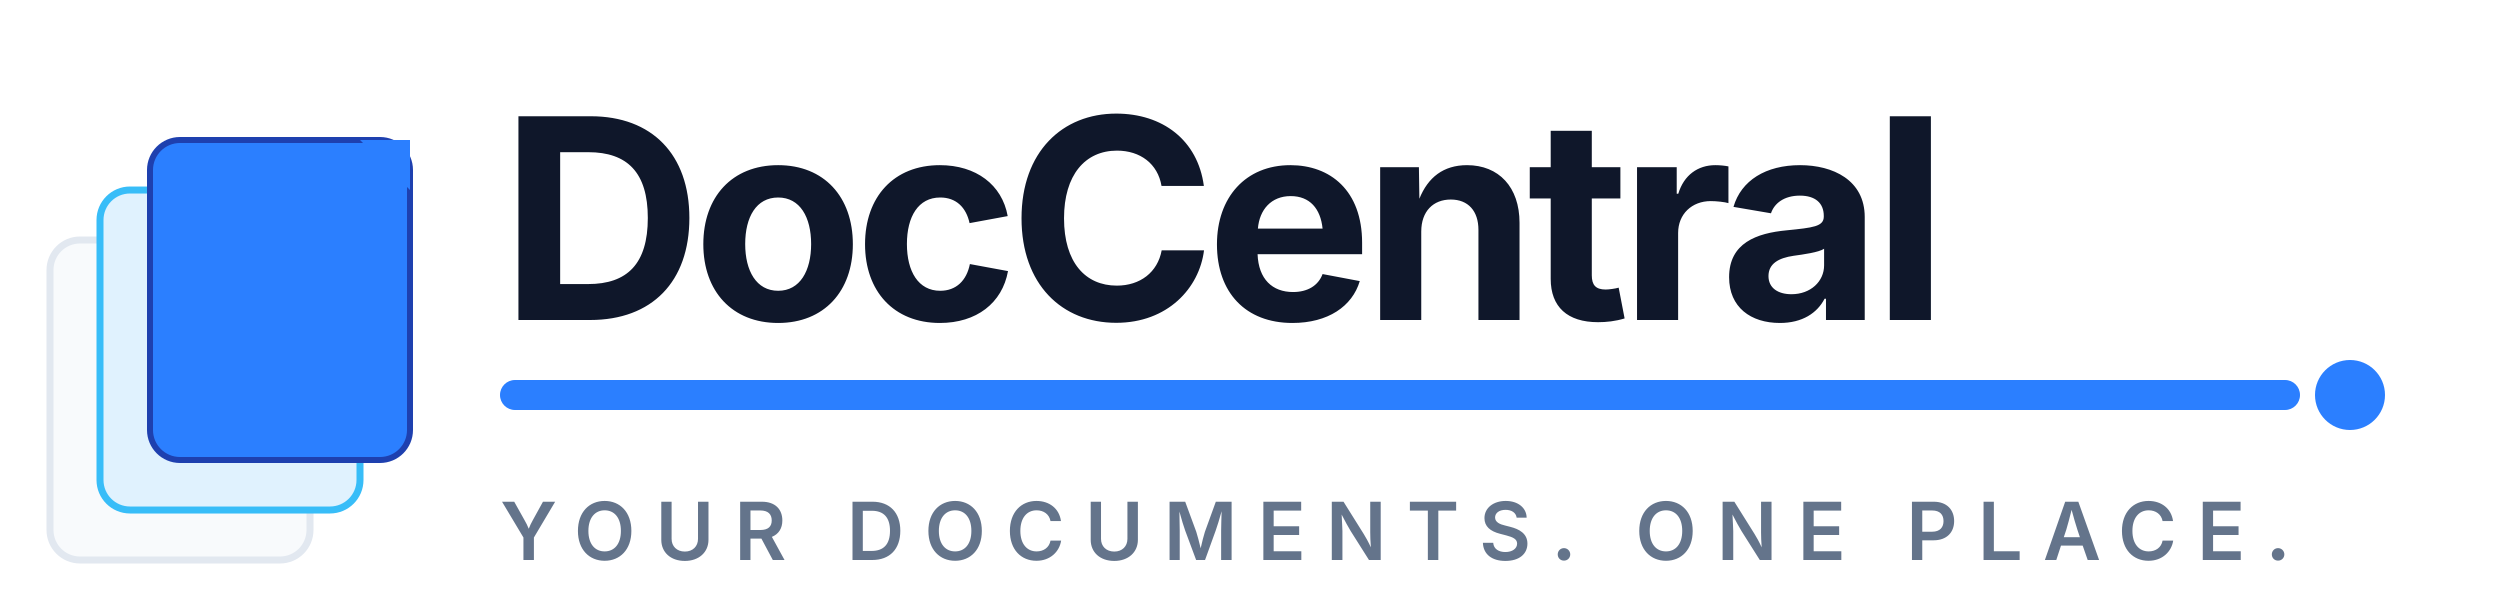
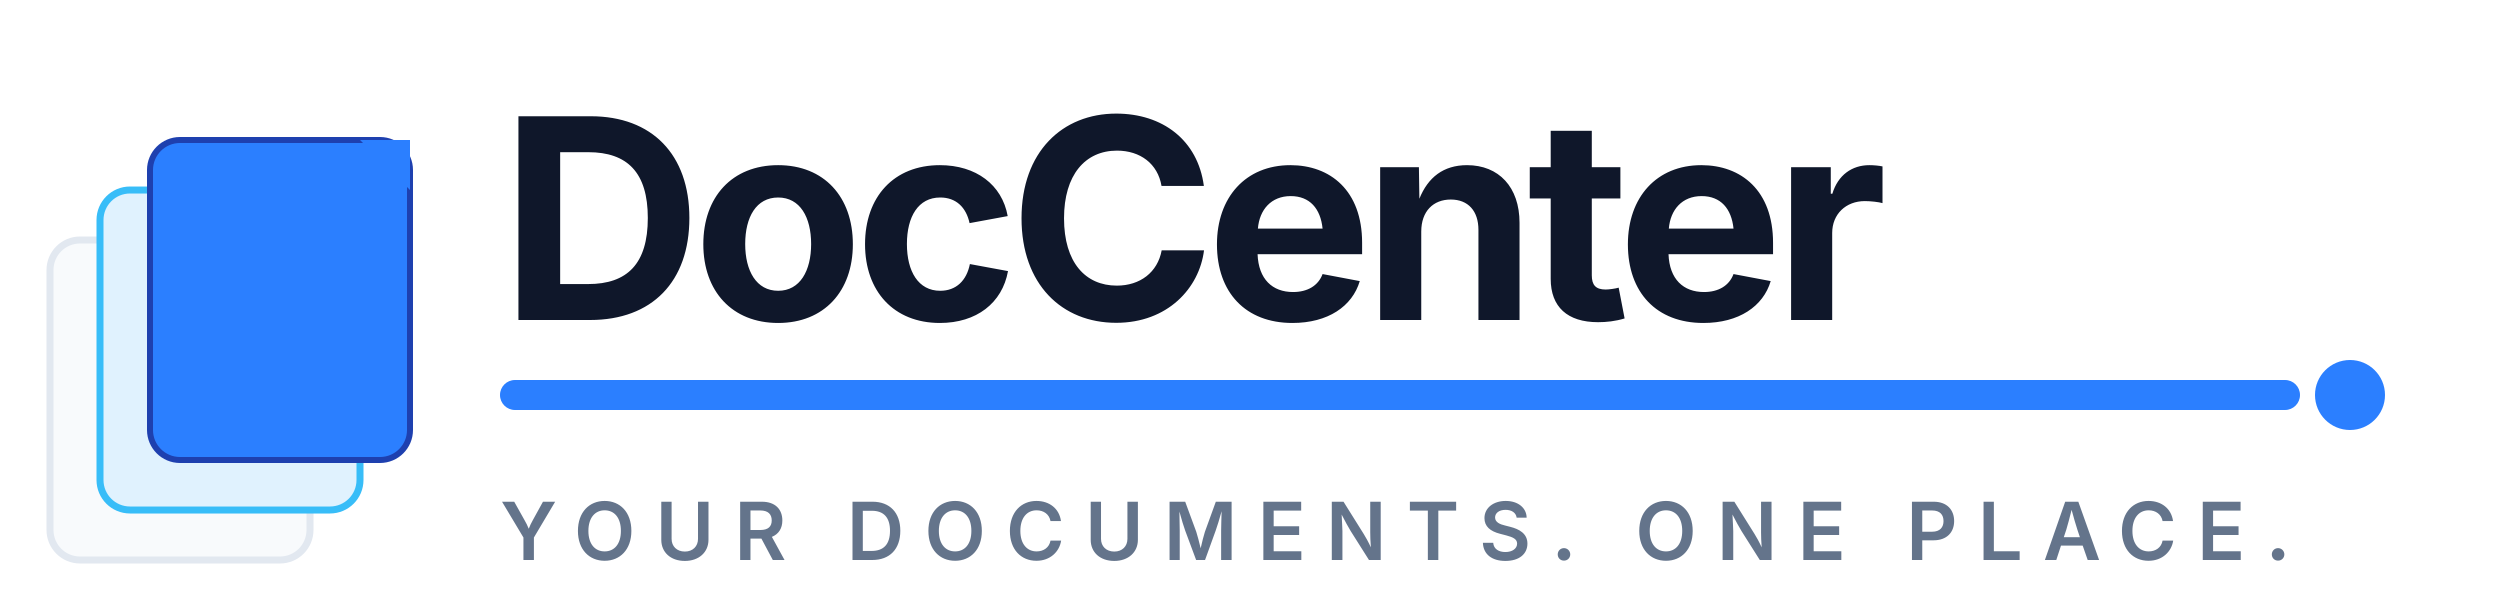
<svg xmlns="http://www.w3.org/2000/svg" width="250" height="60" viewBox="0 0 250 60">
  <rect x="5" y="24" width="26" height="32" rx="3" fill="#f8fafc" stroke="#e2e8f0" stroke-width="0.7" />
  <rect x="10" y="19" width="26" height="32" rx="3" fill="#e0f2fe" stroke="#38bdf8" stroke-width="0.7" />
  <rect x="15" y="14" width="26" height="32" rx="3" fill="#2B7FFF" stroke="#1e40af" stroke-width="0.6" />
  <polygon points="36,14 41,14 41,19" fill="#2B7FFF" />
-   <text x="50" y="32" font-family="Inter, system-ui, sans-serif" font-size="28" font-weight="700" fill="#0f172a" text-anchor="start" letter-spacing="-1">DocCentral</text>
+   <text x="50" y="32" font-family="Inter, system-ui, sans-serif" font-size="28" font-weight="700" fill="#0f172a" text-anchor="start" letter-spacing="-1">DocCenter</text>
  <rect x="50" y="38" width="180" height="3" rx="1.5" fill="#2B7FFF" />
  <circle cx="235" cy="39.5" r="3.5" fill="#2B7FFF" />
  <text x="50" y="56" font-family="Inter, system-ui, sans-serif" font-size="8" font-weight="600" fill="#64748b" text-anchor="start" letter-spacing="2">YOUR DOCUMENTS. ONE PLACE.</text>
</svg>
